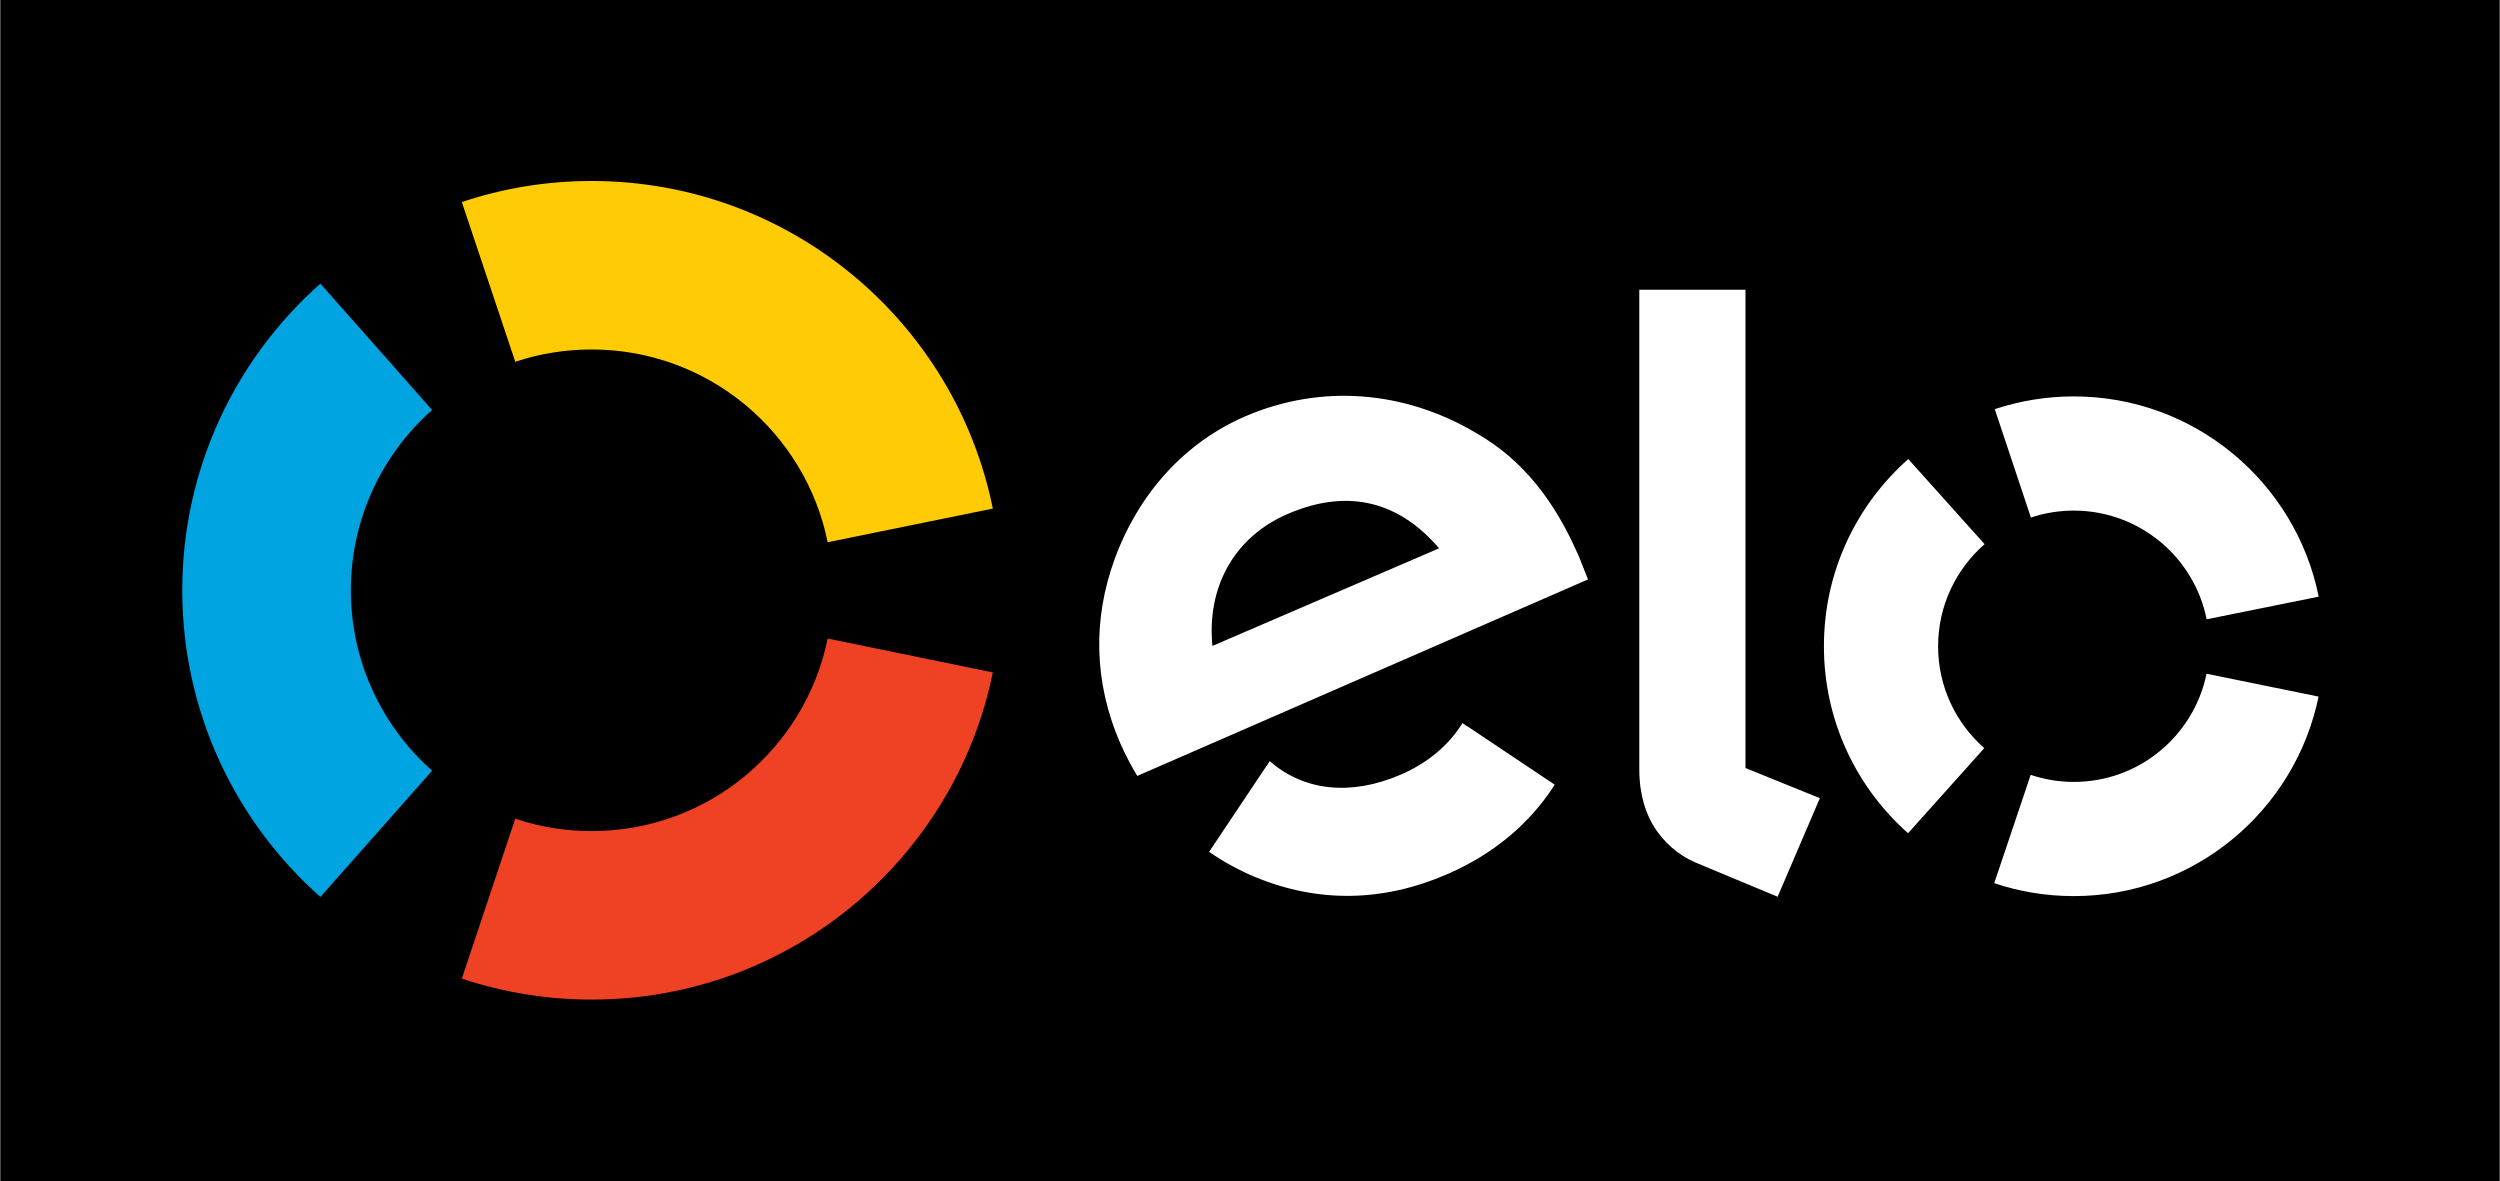
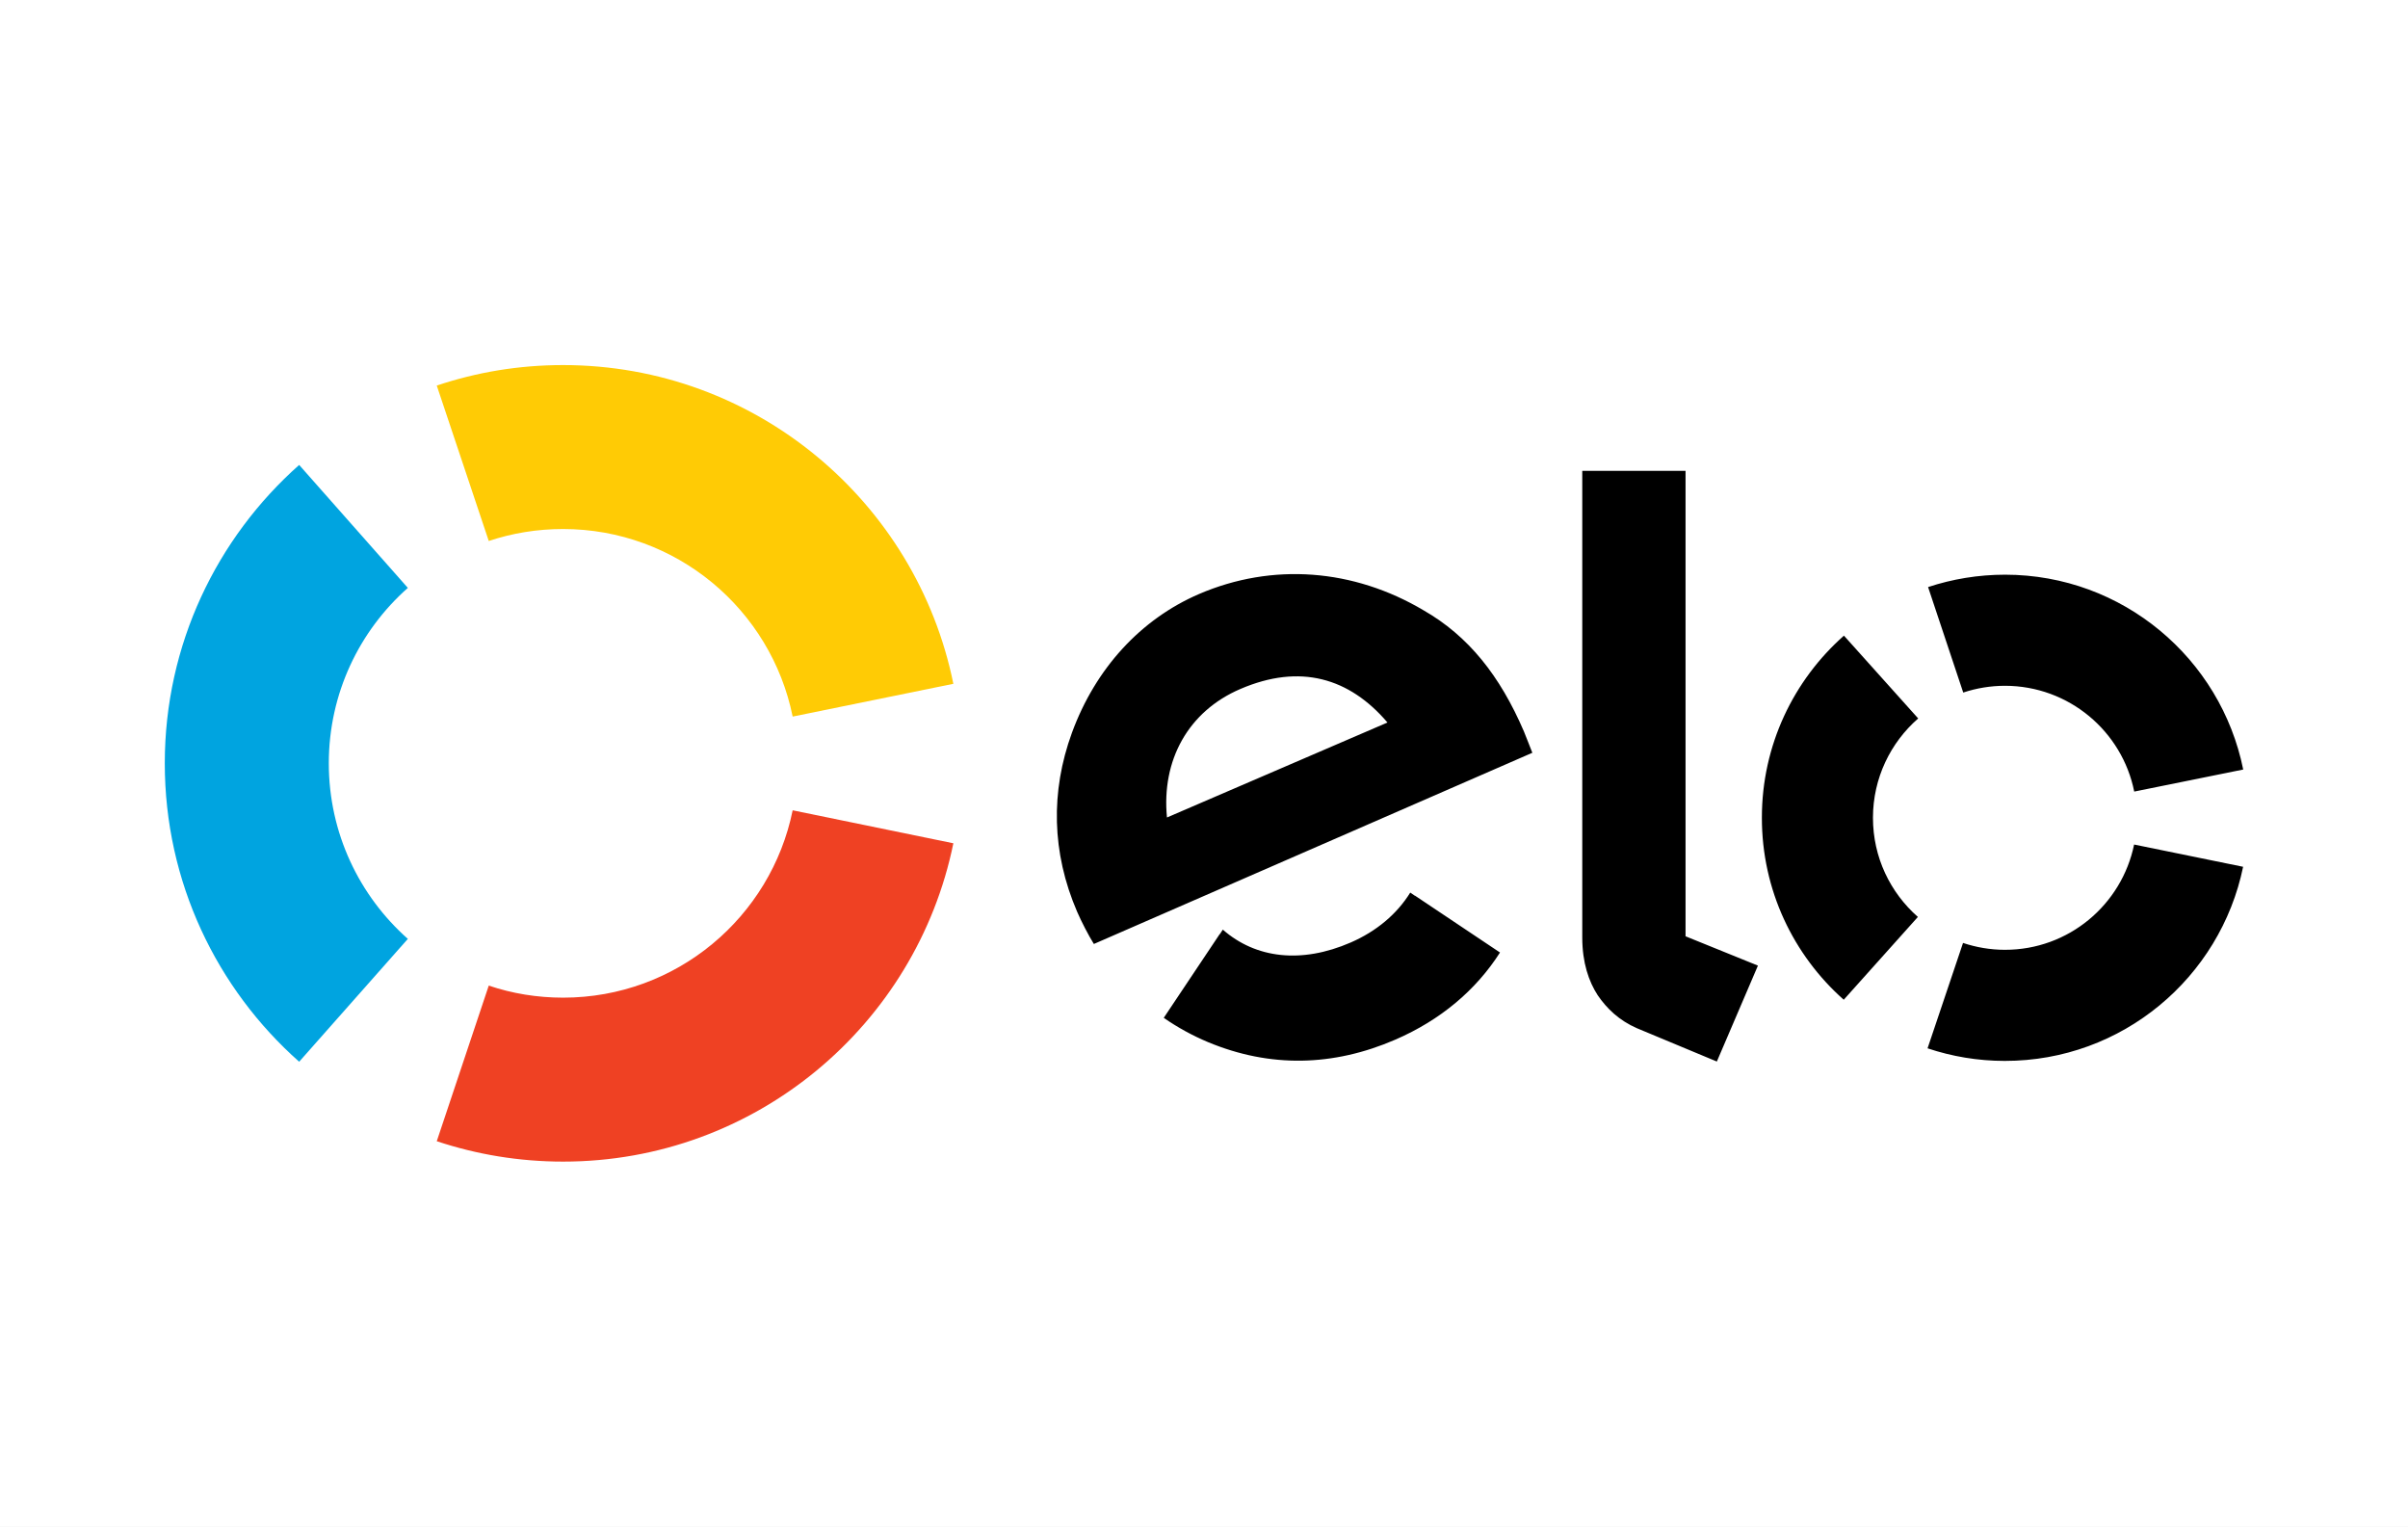
- <svg xmlns="http://www.w3.org/2000/svg" height="1181" viewBox="0 0 2337.9 1104.7" width="2500">
-   <path d="m0 0h2337.9v1104.7h-2337.9z" />
-   <path d="m481.7 338.4c22.5-7.5 46.5-11.5 71.4-11.5 109 0 200 77.4 220.8 180.3l154.5-31.5c-35.4-174.8-190-306.4-375.3-306.4-42.5 0-83.2 6.9-121.4 19.7z" fill="#ffcb05" />
-   <path d="m299.4 839 104.5-118.1c-46.6-41.3-76-101.6-76-168.8 0-67.1 29.4-127.4 76-168.6l-104.5-118.2c-79.2 70.2-129.2 172.7-129.2 286.8 0 114.2 50 216.7 129.2 286.9" fill="#00a4e0" />
-   <path d="m773.9 597.3c-20.9 102.8-111.8 180.1-220.7 180.1-25 0-49.1-4-71.5-11.6l-50 149.6c38.2 12.7 79 19.6 121.5 19.6 185.1 0 339.6-131.4 375.2-306z" fill="#ef4123" />
-   <path d="m1063.5 725.8c-5.1-8.2-11.9-21.3-16.1-31-24.5-56.8-25.6-115.6-5-172 22.7-61.9 66.1-109.2 122.2-133.4 70.5-30.3 148.4-24.4 216 15.7 42.9 24.6 73.3 62.6 96.4 116.4 2.9 6.9 5.5 14.2 8.1 20.5zm140.8-245.1c-50.1 21.5-75.9 68.5-70.5 123.5l212-91.3c-36.5-42.8-83.9-57-141.5-32.2zm167.9 198.6c-.1 0-.1.1-.1.1l-4.4-3c-12.7 20.5-32.4 37.2-57.3 48-47.4 20.6-91.3 15.3-122.9-12.4l-2.9 4.4s0-.1-.1-.1l-53.8 80.5c13.4 9.3 27.7 17.1 42.7 23.4 59.4 24.7 120.2 23.5 180.1-2.5 43.3-18.8 77.3-47.4 100.5-83.7zm260.2-408.3v447.4l69.6 28.2-39.5 92.2-76.8-32c-17.2-7.5-29-18.9-37.8-31.8-8.5-13.1-14.8-31.2-14.8-55.4v-448.6zm180.2 333.5c0-38.1 16.9-72.3 43.5-95.5l-71.4-79.6c-48.4 42.8-78.9 105.3-78.9 174.9-.1 69.7 30.4 132.3 78.7 175.1l71.3-79.6c-26.5-23.3-43.2-57.3-43.2-95.3zm126.8 126.9c-14 0-27.6-2.4-40.2-6.6l-34.1 101.3c23.3 7.8 48.2 12.1 74.2 12.1 113 .1 207.3-80.1 229.2-186.6l-104.8-21.4c-11.9 57.9-63 101.3-124.3 101.2zm.3-360.6c-25.9 0-50.8 4.2-74.1 11.9l33.8 101.4c12.7-4.2 26.2-6.5 40.2-6.5 61.4.1 112.6 43.7 124.2 101.7l104.8-21.2c-21.5-106.7-115.8-187.2-228.9-187.3z" fill="#fff" />
+ <svg xmlns="http://www.w3.org/2000/svg" width="100%" height="100%" viewBox="0 0 691 438" version="1.1" xml:space="preserve" style="fill-rule:evenodd;clip-rule:evenodd;stroke-linejoin:round;stroke-miterlimit:2;">
+   <g transform="matrix(1,0,0,1,-249,-77.5)">
+     <g>
+       <g transform="matrix(1,0,0,1,221,-221.5)">
+         <rect x="28" y="299" width="691" height="438" style="fill:white;" />
+       </g>
+       <g transform="matrix(0.279169,0,0,0.279169,245.405,131.711)">
+         <path d="M515.283,361.773C539.337,353.755 564.994,349.479 591.614,349.479C708.143,349.479 805.428,432.224 827.664,542.232L992.836,508.556C954.991,321.683 789.713,180.993 591.614,180.993C546.179,180.993 502.668,188.37 461.829,202.054L515.283,361.773Z" style="fill:rgb(255,203,5);fill-rule:nonzero;" />
+         <path d="M320.391,896.948L432.109,770.691C382.291,726.539 350.86,662.074 350.86,590.233C350.86,518.498 382.291,454.033 432.109,409.988L320.391,283.624C235.721,358.672 182.268,468.252 182.268,590.233C182.268,712.32 235.721,821.9 320.391,896.948" style="fill:rgb(0,164,224);fill-rule:nonzero;" />
+         <path d="M827.664,638.555C805.321,748.455 708.143,831.094 591.721,831.094C564.994,831.094 539.23,826.818 515.283,818.693L461.829,978.625C502.668,992.202 546.286,999.579 591.721,999.579C789.606,999.579 954.777,859.103 992.836,672.444L827.664,638.555Z" style="fill:rgb(239,65,35);fill-rule:nonzero;" />
+         <path d="M1137.27,775.93C1131.81,767.164 1124.55,753.159 1120.06,742.789C1093.86,682.066 1092.69,619.204 1114.71,558.909C1138.98,492.734 1185.38,442.167 1245.35,416.295C1320.72,383.903 1404,390.21 1476.27,433.08C1522.13,459.379 1554.63,500.003 1579.33,557.519C1582.43,564.896 1585.21,572.7 1587.99,579.435L1137.27,775.93ZM1287.79,513.901C1234.23,536.886 1206.65,587.132 1212.42,645.931L1439.07,548.325C1400.04,502.569 1349.37,487.388 1287.79,513.901ZM1467.29,726.218C1467.18,726.218 1467.18,726.325 1467.18,726.325L1462.48,723.118C1448.9,745.034 1427.84,762.887 1401.22,774.433C1350.55,796.456 1303.61,790.79 1269.83,761.177L1266.73,765.881C1266.73,765.881 1266.73,765.774 1266.62,765.774L1209.11,851.834C1223.43,861.776 1238.72,870.115 1254.76,876.85C1318.26,903.256 1383.26,901.973 1447.3,874.177C1493.59,854.079 1529.94,823.503 1554.74,784.696L1467.29,726.218ZM1745.46,289.718L1745.46,768.019L1819.87,798.167L1777.64,896.735L1695.53,862.524C1677.15,854.506 1664.53,842.319 1655.12,828.528C1646.04,814.523 1639.3,795.173 1639.3,769.302L1639.3,289.718L1745.46,289.718ZM1938.11,646.252C1938.11,605.52 1956.17,568.958 1984.61,544.156L1908.28,459.058C1856.54,504.814 1823.93,571.631 1823.93,646.038C1823.82,720.552 1856.43,787.476 1908.07,833.232L1984.29,748.134C1955.96,723.225 1938.11,686.877 1938.11,646.252ZM2073.66,781.917C2058.7,781.917 2044.16,779.351 2030.69,774.861L1994.23,883.158C2019.14,891.496 2045.76,896.093 2073.56,896.093C2194.36,896.2 2295.18,810.461 2318.59,696.605L2206.55,673.727C2193.83,735.626 2139.2,782.024 2073.66,781.917ZM2073.99,396.411C2046.3,396.411 2019.68,400.901 1994.77,409.133L2030.9,517.536C2044.48,513.046 2058.91,510.587 2073.88,510.587C2139.52,510.694 2194.26,557.305 2206.66,619.311L2318.69,596.647C2295.71,482.578 2194.9,396.518 2073.99,396.411Z" style="fill-rule:nonzero;" />
+       </g>
+     </g>
+   </g>
</svg>
